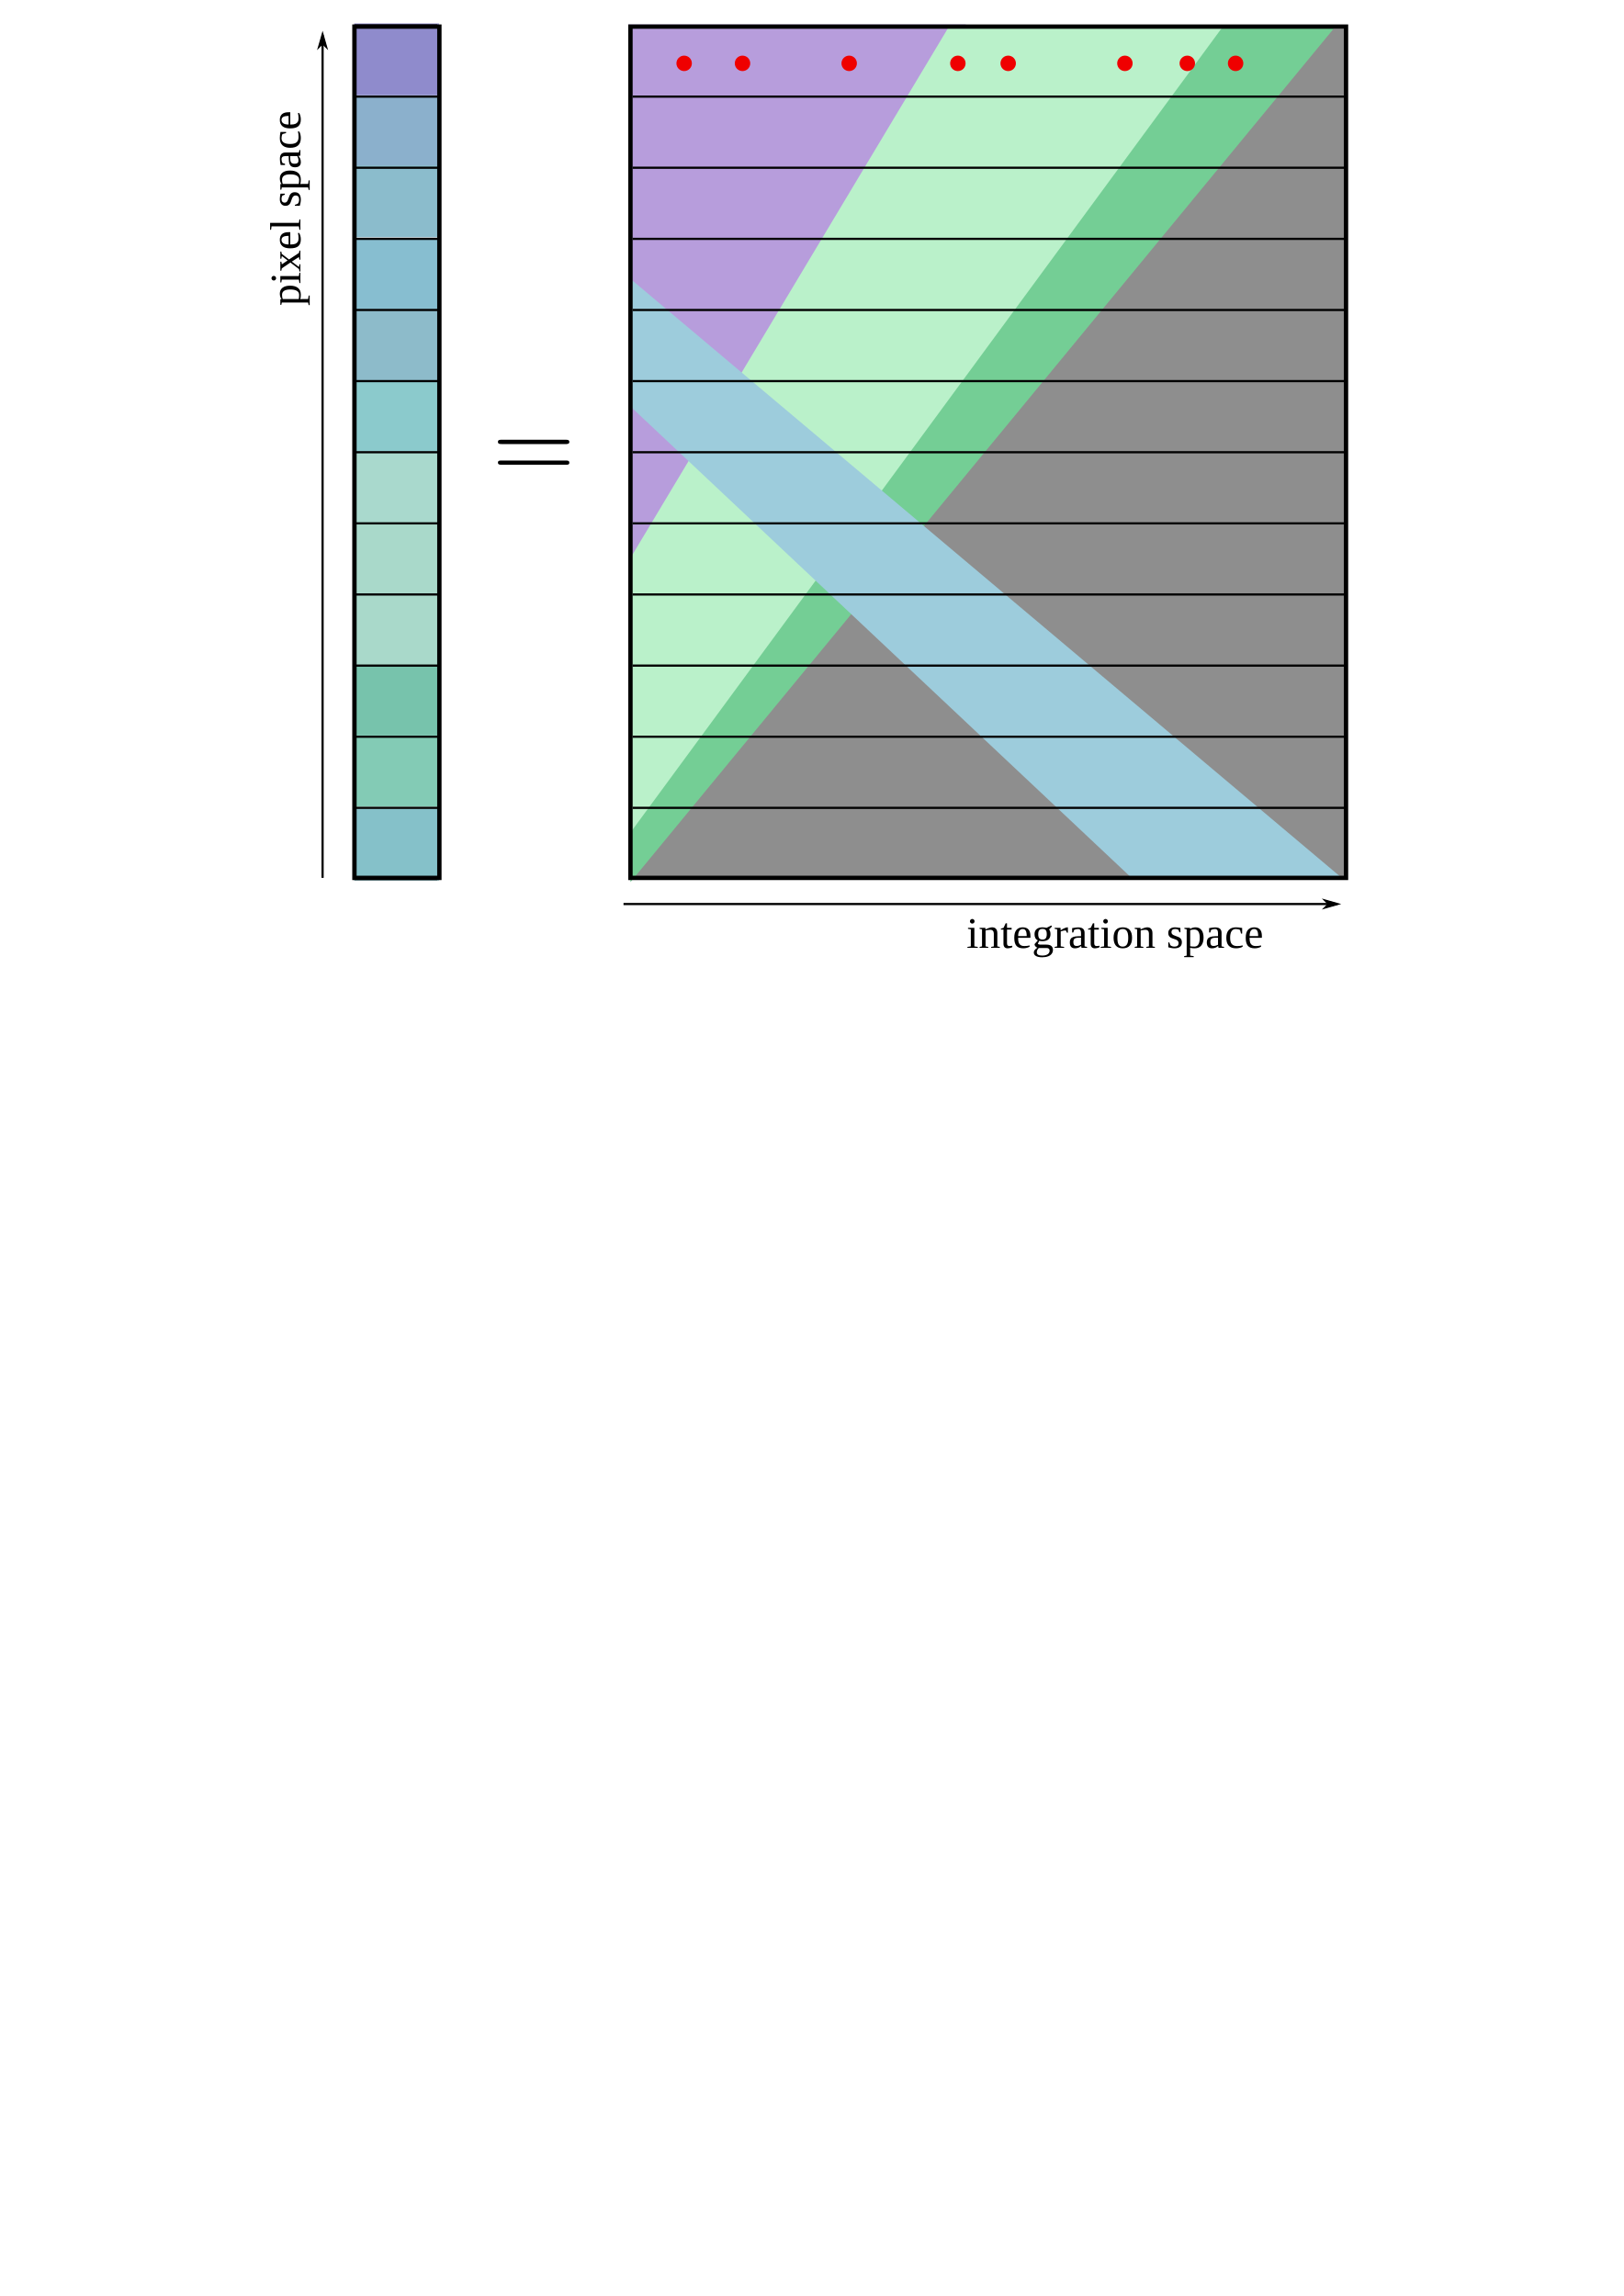
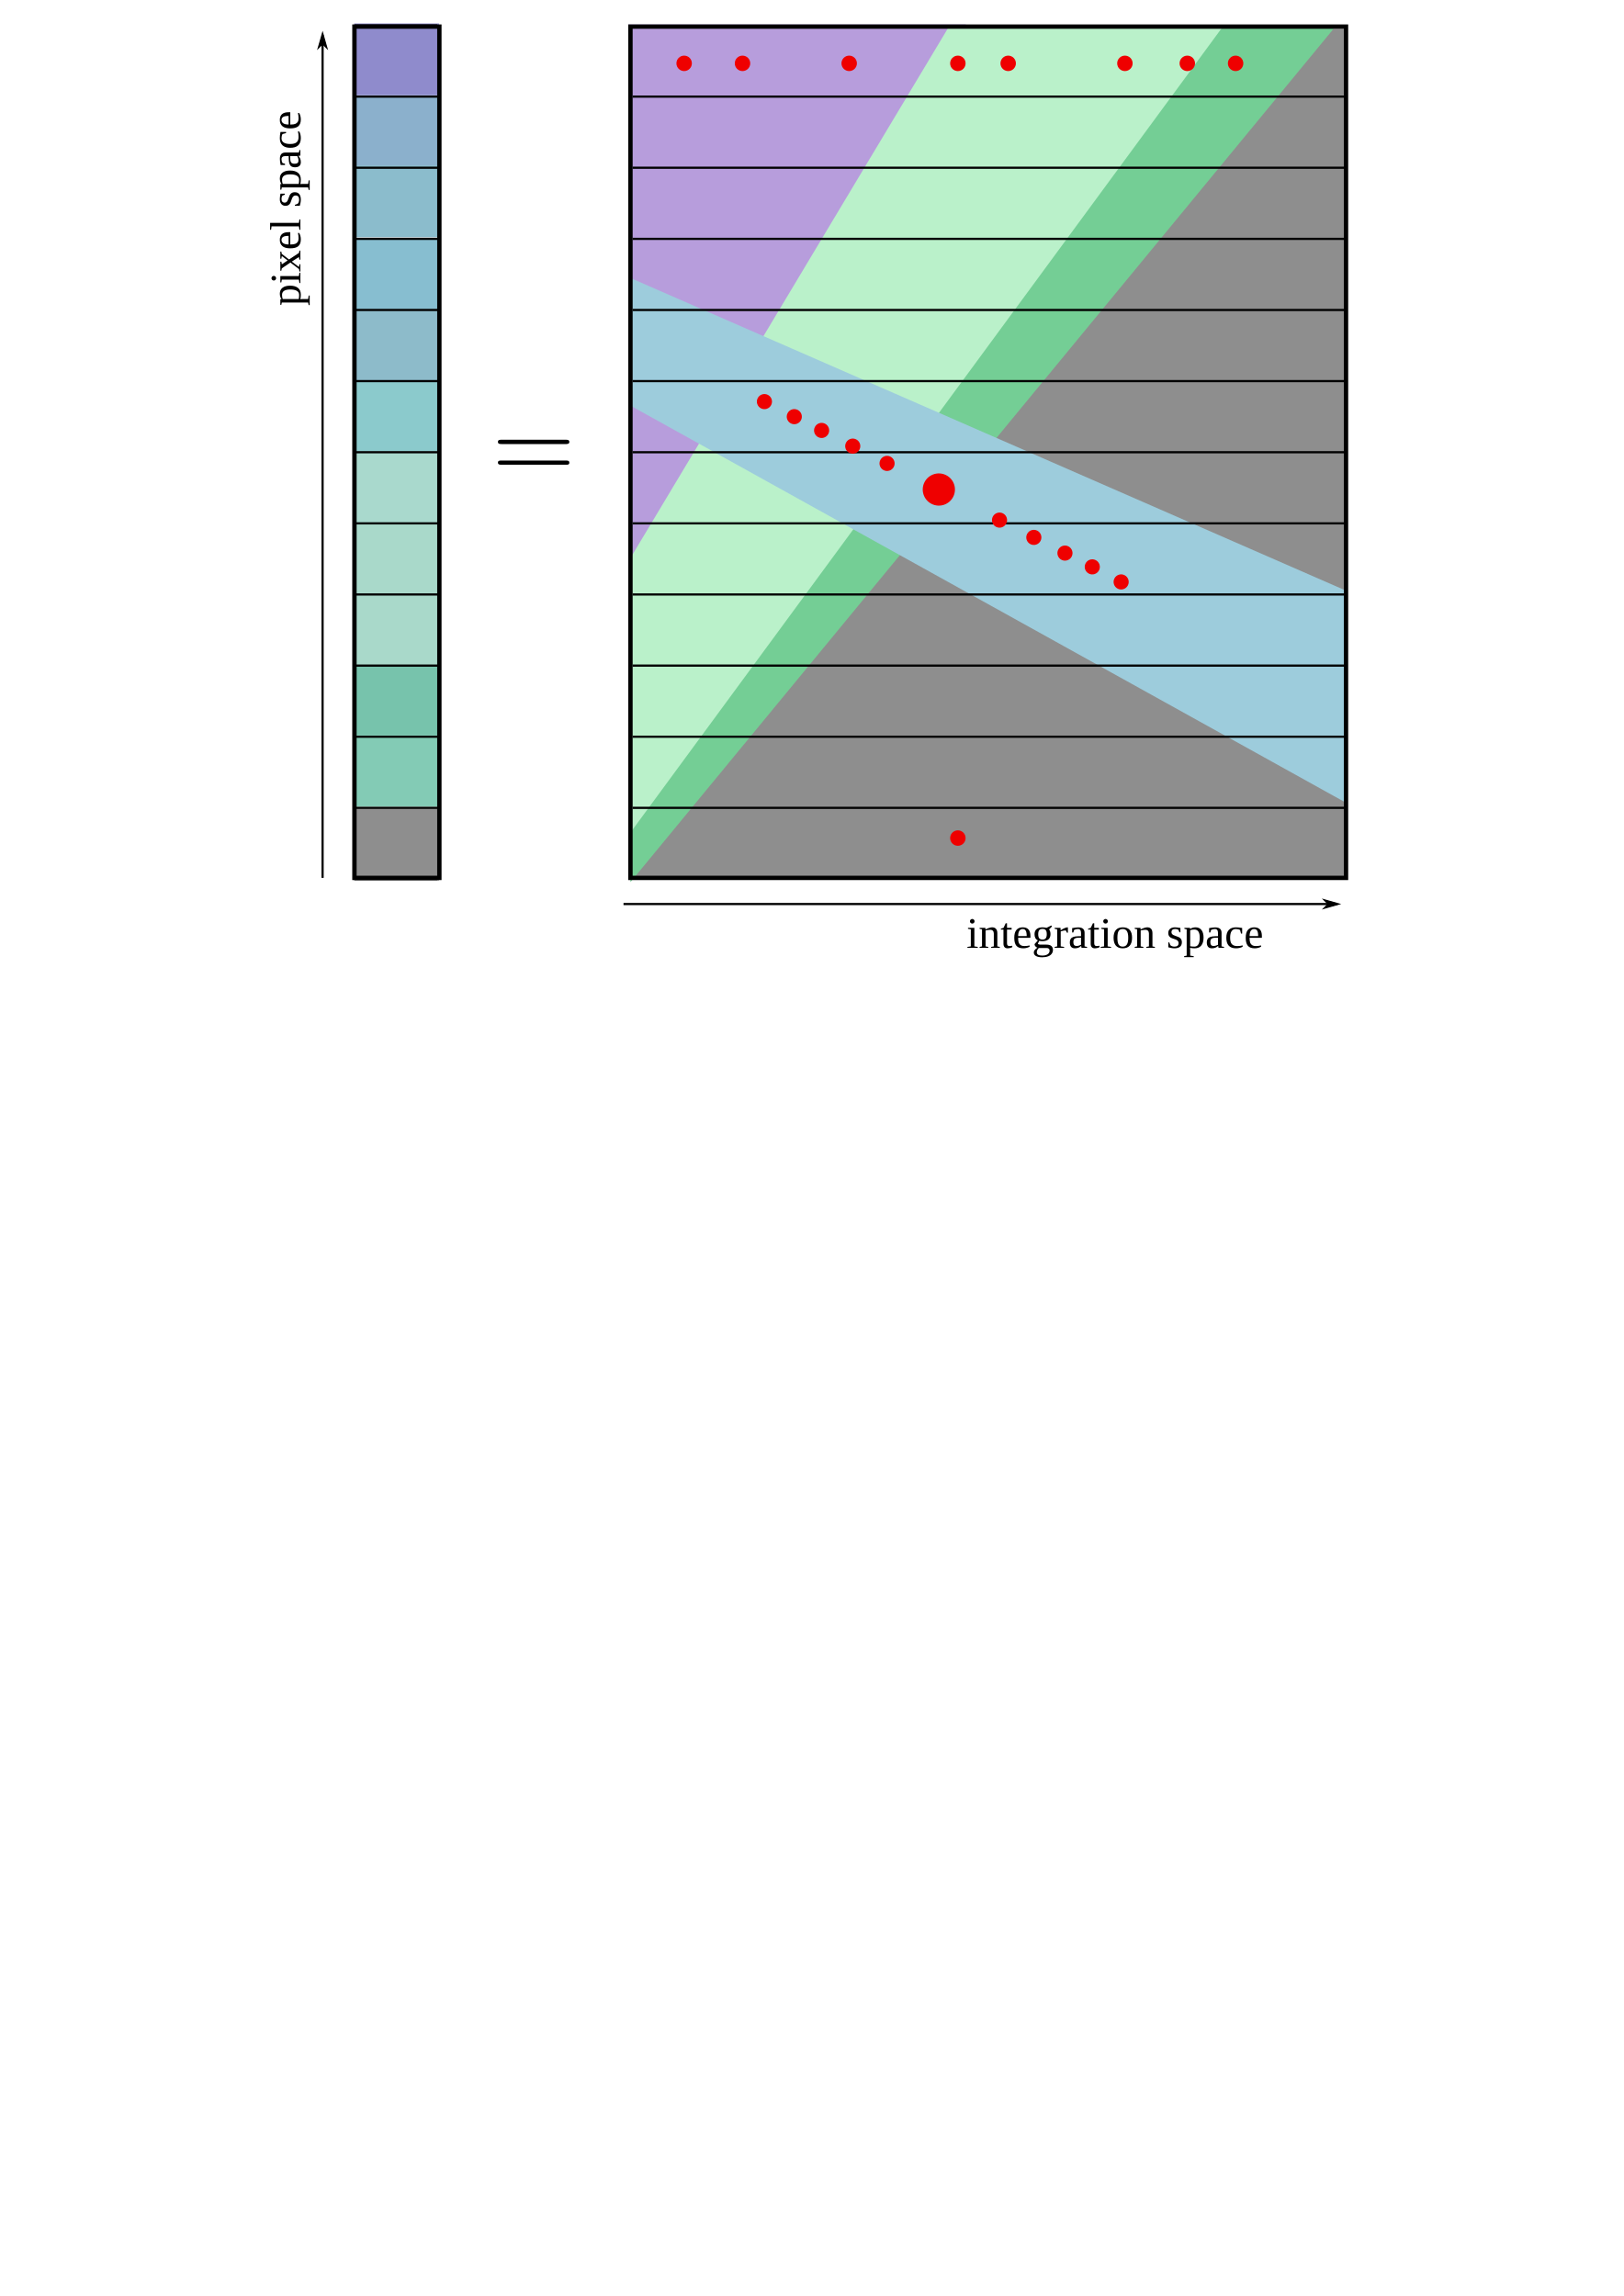
<svg xmlns="http://www.w3.org/2000/svg" xmlns:ns1="http://www.iki.fi/pav/software/textext/" width="210mm" height="297mm" viewBox="0 0 744.094 1052.362" id="svg2" version="1.1">
  <defs id="defs4">
+     <marker orient="auto" refY="0.0" refX="0.0" id="marker4399" style="overflow:visible;">
+       <path id="path4401" d="M 0.0,0.0 L 5.0,-5.0 L -12.5,0.0 L 5.0,5.0 L 0.0,0.0 z " style="fill-rule:evenodd;stroke:#ef0000;stroke-width:1pt;stroke-opacity:1;fill:#ef0000;fill-opacity:1" transform="scale(0.4) rotate(180) translate(10,0)" />
+     </marker>
    <marker orient="auto" refY="0.0" refX="0.0" id="marker4577" style="overflow:visible;">
      <path id="path4579" d="M 0.0,0.0 L 5.0,-5.0 L -12.5,0.0 L 5.0,5.0 L 0.0,0.0 z " style="fill-rule:evenodd;stroke:#000000;stroke-width:1pt;stroke-opacity:1;fill:#000000;fill-opacity:1" transform="scale(0.4) rotate(180) translate(10,0)" />
    </marker>
    <marker style="overflow:visible;" id="Arrow1Mend" refX="0.0" refY="0.0" orient="auto">
      <path transform="scale(0.4) rotate(180) translate(10,0)" style="fill-rule:evenodd;stroke:#000000;stroke-width:1pt;stroke-opacity:1;fill:#000000;fill-opacity:1" d="M 0.0,0.0 L 5.0,-5.0 L -12.5,0.0 L 5.0,5.0 L 0.0,0.0 z " id="path4268" />
    </marker>
    <marker style="overflow:visible;" id="Arrow1Lend" refX="0.0" refY="0.0" orient="auto">
      <path transform="scale(0.8) rotate(180) translate(12.5,0)" style="fill-rule:evenodd;stroke:#000000;stroke-width:1pt;stroke-opacity:1;fill:#000000;fill-opacity:1" d="M 0.0,0.0 L 5.0,-5.0 L -12.5,0.0 L 5.0,5.0 L 0.0,0.0 z " id="path4262" />
    </marker>
  </defs>
  <g id="layer1">
    <g id="g5092" transform="translate(148.8041,0)">
      <rect y="10.751" x="13.516" height="32.946" width="38.86" id="rect5017" style="opacity:1;fill:#8f8bcc;fill-opacity:1;fill-rule:evenodd;stroke:none;stroke-width:1;stroke-linecap:round;stroke-linejoin:miter;stroke-miterlimit:4;stroke-dasharray:none;stroke-dashoffset:0;stroke-opacity:1" />
      <rect style="opacity:1;fill:#8bb0cc;fill-opacity:1;fill-rule:evenodd;stroke:none;stroke-width:1;stroke-linecap:round;stroke-linejoin:miter;stroke-miterlimit:4;stroke-dasharray:none;stroke-dashoffset:0;stroke-opacity:1" id="rect5019" width="38.86" height="32.946" x="13.516" y="43.697" />
      <rect y="75.799" x="13.516" height="32.946" width="38.86" id="rect5021" style="opacity:1;fill:#8bbccc;fill-opacity:1;fill-rule:evenodd;stroke:none;stroke-width:1;stroke-linecap:round;stroke-linejoin:miter;stroke-miterlimit:4;stroke-dasharray:none;stroke-dashoffset:0;stroke-opacity:1" />
      <rect style="opacity:1;fill:#87bed0;fill-opacity:1;fill-rule:evenodd;stroke:none;stroke-width:1;stroke-linecap:round;stroke-linejoin:miter;stroke-miterlimit:4;stroke-dasharray:none;stroke-dashoffset:0;stroke-opacity:1" id="rect5023" width="38.86" height="32.946" x="13.516" y="109.59" />
      <rect y="141.692" x="13.516" height="32.946" width="38.86" id="rect5025" style="opacity:1;fill:#8dbbca;fill-opacity:1;fill-rule:evenodd;stroke:none;stroke-width:1;stroke-linecap:round;stroke-linejoin:miter;stroke-miterlimit:4;stroke-dasharray:none;stroke-dashoffset:0;stroke-opacity:1" />
      <rect style="opacity:1;fill:#8bcacc;fill-opacity:1;fill-rule:evenodd;stroke:none;stroke-width:1;stroke-linecap:round;stroke-linejoin:miter;stroke-miterlimit:4;stroke-dasharray:none;stroke-dashoffset:0;stroke-opacity:1" id="rect5015" width="38.86" height="32.946" x="13.516" y="174.638" />
      <rect y="206.74" x="13.516" height="32.946" width="38.86" id="rect5013" style="opacity:1;fill:#a9d9cd;fill-opacity:1;fill-rule:evenodd;stroke:none;stroke-width:1;stroke-linecap:round;stroke-linejoin:miter;stroke-miterlimit:4;stroke-dasharray:none;stroke-dashoffset:0;stroke-opacity:1" />
      <rect style="opacity:1;fill:#a9d9ca;fill-opacity:1;fill-rule:evenodd;stroke:none;stroke-width:1;stroke-linecap:round;stroke-linejoin:miter;stroke-miterlimit:4;stroke-dasharray:none;stroke-dashoffset:0;stroke-opacity:1" id="rect5011" width="38.86" height="32.946" x="13.516" y="239.686" />
      <rect y="271.788" x="13.516" height="32.946" width="38.86" id="rect5009" style="opacity:1;fill:#a9d9ca;fill-opacity:1;fill-rule:evenodd;stroke:none;stroke-width:1;stroke-linecap:round;stroke-linejoin:miter;stroke-miterlimit:4;stroke-dasharray:none;stroke-dashoffset:0;stroke-opacity:1" />
      <rect style="opacity:1;fill:#77c3ac;fill-opacity:1;fill-rule:evenodd;stroke:none;stroke-width:1;stroke-linecap:round;stroke-linejoin:miter;stroke-miterlimit:4;stroke-dasharray:none;stroke-dashoffset:0;stroke-opacity:1" id="rect5007" width="38.86" height="32.946" x="13.516" y="304.734" />
-       <rect style="opacity:1;fill:#85c1c9;fill-opacity:1;fill-rule:evenodd;stroke:none;stroke-width:1;stroke-linecap:round;stroke-linejoin:miter;stroke-miterlimit:4;stroke-dasharray:none;stroke-dashoffset:0;stroke-opacity:1" id="rect5005" width="38.86" height="32.946" x="13.516" y="370.627" />
+       <rect style="opacity:1;fill:#8e8e8e;fill-opacity:1;fill-rule:evenodd;stroke:none;stroke-width:1;stroke-linecap:round;stroke-linejoin:miter;stroke-miterlimit:4;stroke-dasharray:none;stroke-dashoffset:0;stroke-opacity:1" id="rect5005" width="38.86" height="32.946" x="13.516" y="370.627" />
      <rect y="336.835" x="13.516" height="32.946" width="38.86" id="rect5003" style="opacity:1;fill:#83cbb5;fill-opacity:1;fill-rule:evenodd;stroke:none;stroke-width:1;stroke-linecap:round;stroke-linejoin:miter;stroke-miterlimit:4;stroke-dasharray:none;stroke-dashoffset:0;stroke-opacity:1" />
      <path id="path5001" d="m 139.728,402.373 328.303,0 0,-389.215 -58.382,0 -268.559,367.614 z" style="fill:#8e8e8e;fill-opacity:1;fill-rule:evenodd;stroke:none;stroke-width:1px;stroke-linecap:butt;stroke-linejoin:miter;stroke-opacity:1" />
      <path id="path4995" d="m 139.144,260.309 0,-249.098 154.713,0 z" style="fill:#b79ddc;fill-opacity:1;fill-rule:evenodd;stroke:none;stroke-width:1px;stroke-linecap:butt;stroke-linejoin:miter;stroke-opacity:1" />
      <path style="fill:#74ce95;fill-opacity:1;fill-rule:evenodd;stroke:none;stroke-width:1px;stroke-linecap:butt;stroke-linejoin:miter;stroke-opacity:1" d="m 139.144,345.936 246.179,-333.752 77.843,0 L 140.118,404.319 Z" id="path4993" />
      <path id="path4991" d="M 139.144,257.39 286.073,12.184 l 125.522,0 -272.451,370.728 z" style="fill:#baf1ca;fill-opacity:1;fill-rule:evenodd;stroke:none;stroke-width:1px;stroke-linecap:butt;stroke-linejoin:miter;stroke-opacity:1" />
-       <path id="path4997" d="m 466.085,402.373 -326.941,-275.37 0,58.382 230.61,216.988 z" style="fill:#9dccdc;fill-opacity:1;fill-rule:evenodd;stroke:none;stroke-width:1px;stroke-linecap:butt;stroke-linejoin:miter;stroke-opacity:1" />
+       <path id="path4997" d="m 467.469,270.481 -328.324,-143.479 0,58.382 328.606,182.401 z" style="fill:#9dccdc;fill-opacity:1;fill-rule:evenodd;stroke:none;stroke-width:1px;stroke-linecap:butt;stroke-linejoin:miter;stroke-opacity:1" />
      <rect style="opacity:1;fill:none;fill-opacity:1;fill-rule:evenodd;stroke:#000000;stroke-width:2;stroke-linecap:round;stroke-linejoin:miter;stroke-miterlimit:4;stroke-dasharray:none;stroke-dashoffset:0;stroke-opacity:1" id="rect4136" width="38.922" height="390.188" x="13.623" y="12.184" />
      <path style="fill:none;fill-rule:evenodd;stroke:#000000;stroke-width:1px;stroke-linecap:butt;stroke-linejoin:miter;stroke-opacity:1" d="m 13.623,11.684 37.948,0" id="path4138" />
      <path id="path4140" d="m 13.623,402.873 37.948,0" style="fill:none;fill-rule:evenodd;stroke:#000000;stroke-width:1px;stroke-linecap:butt;stroke-linejoin:miter;stroke-opacity:1" />
      <path id="path4142" d="m 13.623,44.283 37.948,0" style="fill:none;fill-rule:evenodd;stroke:#000000;stroke-width:1px;stroke-linecap:butt;stroke-linejoin:miter;stroke-opacity:1" />
      <path style="fill:none;fill-rule:evenodd;stroke:#000000;stroke-width:1px;stroke-linecap:butt;stroke-linejoin:miter;stroke-opacity:1" d="m 13.623,142.08 37.948,0" id="path4144" />
      <path id="path4146" d="m 13.623,207.278 37.948,0" style="fill:none;fill-rule:evenodd;stroke:#000000;stroke-width:1px;stroke-linecap:butt;stroke-linejoin:miter;stroke-opacity:1" />
      <path style="fill:none;fill-rule:evenodd;stroke:#000000;stroke-width:1px;stroke-linecap:butt;stroke-linejoin:miter;stroke-opacity:1" d="m 13.623,272.476 37.948,0" id="path4148" />
      <path id="path4150" d="m 13.623,337.674 37.948,0" style="fill:none;fill-rule:evenodd;stroke:#000000;stroke-width:1px;stroke-linecap:butt;stroke-linejoin:miter;stroke-opacity:1" />
      <path style="fill:none;fill-rule:evenodd;stroke:#000000;stroke-width:1px;stroke-linecap:butt;stroke-linejoin:miter;stroke-opacity:1" d="m 13.623,370.273 37.948,0" id="path4152" />
      <path id="path4154" d="m 13.623,305.075 37.948,0" style="fill:none;fill-rule:evenodd;stroke:#000000;stroke-width:1px;stroke-linecap:butt;stroke-linejoin:miter;stroke-opacity:1" />
      <path style="fill:none;fill-rule:evenodd;stroke:#000000;stroke-width:1px;stroke-linecap:butt;stroke-linejoin:miter;stroke-opacity:1" d="m 13.623,239.877 37.948,0" id="path4156" />
      <path id="path4158" d="m 13.623,174.679 37.948,0" style="fill:none;fill-rule:evenodd;stroke:#000000;stroke-width:1px;stroke-linecap:butt;stroke-linejoin:miter;stroke-opacity:1" />
      <path style="fill:none;fill-rule:evenodd;stroke:#000000;stroke-width:1px;stroke-linecap:butt;stroke-linejoin:miter;stroke-opacity:1" d="m 13.623,76.882 37.948,0" id="path4160" />
      <path id="path4162" d="m 13.623,109.481 37.948,0" style="fill:none;fill-rule:evenodd;stroke:#000000;stroke-width:1px;stroke-linecap:butt;stroke-linejoin:miter;stroke-opacity:1" />
      <rect y="12.184" x="140.118" height="390.188" width="327.914" id="rect4180" style="opacity:1;fill:none;fill-opacity:1;fill-rule:evenodd;stroke:#000000;stroke-width:2;stroke-linecap:round;stroke-linejoin:miter;stroke-miterlimit:4;stroke-dasharray:none;stroke-dashoffset:0;stroke-opacity:1" />
      <path style="fill:none;fill-rule:evenodd;stroke:#000000;stroke-width:1;stroke-linecap:butt;stroke-linejoin:miter;stroke-miterlimit:4;stroke-dasharray:none;stroke-opacity:1" d="m 141.091,44.283 326.941,0" id="path4212" />
      <path id="path4214" d="m 141.091,142.08 326.941,0" style="fill:none;fill-rule:evenodd;stroke:#000000;stroke-width:1;stroke-linecap:butt;stroke-linejoin:miter;stroke-miterlimit:4;stroke-dasharray:none;stroke-opacity:1" />
      <path style="fill:none;fill-rule:evenodd;stroke:#000000;stroke-width:1;stroke-linecap:butt;stroke-linejoin:miter;stroke-miterlimit:4;stroke-dasharray:none;stroke-opacity:1" d="m 141.091,207.278 326.941,0" id="path4216" />
      <path id="path4218" d="m 141.091,272.476 326.941,0" style="fill:none;fill-rule:evenodd;stroke:#000000;stroke-width:1;stroke-linecap:butt;stroke-linejoin:miter;stroke-miterlimit:4;stroke-dasharray:none;stroke-opacity:1" />
      <path style="fill:none;fill-rule:evenodd;stroke:#000000;stroke-width:1;stroke-linecap:butt;stroke-linejoin:miter;stroke-miterlimit:4;stroke-dasharray:none;stroke-opacity:1" d="m 141.091,337.674 326.941,0" id="path4220" />
      <path id="path4222" d="m 141.091,370.273 326.941,0" style="fill:none;fill-rule:evenodd;stroke:#000000;stroke-width:1;stroke-linecap:butt;stroke-linejoin:miter;stroke-miterlimit:4;stroke-dasharray:none;stroke-opacity:1" />
      <path style="fill:none;fill-rule:evenodd;stroke:#000000;stroke-width:1;stroke-linecap:butt;stroke-linejoin:miter;stroke-miterlimit:4;stroke-dasharray:none;stroke-opacity:1" d="m 141.091,305.075 326.941,0" id="path4224" />
      <path id="path4226" d="m 141.091,239.877 326.941,0" style="fill:none;fill-rule:evenodd;stroke:#000000;stroke-width:1;stroke-linecap:butt;stroke-linejoin:miter;stroke-miterlimit:4;stroke-dasharray:none;stroke-opacity:1" />
      <path style="fill:none;fill-rule:evenodd;stroke:#000000;stroke-width:1;stroke-linecap:butt;stroke-linejoin:miter;stroke-miterlimit:4;stroke-dasharray:none;stroke-opacity:1" d="m 141.091,174.679 326.941,0" id="path4228" />
      <path id="path4230" d="m 141.091,76.882 326.941,0" style="fill:none;fill-rule:evenodd;stroke:#000000;stroke-width:1;stroke-linecap:butt;stroke-linejoin:miter;stroke-miterlimit:4;stroke-dasharray:none;stroke-opacity:1" />
      <path style="fill:none;fill-rule:evenodd;stroke:#000000;stroke-width:1;stroke-linecap:butt;stroke-linejoin:miter;stroke-miterlimit:4;stroke-dasharray:none;stroke-opacity:1" d="m 141.091,109.481 326.941,0" id="path4232" />
      <path style="fill:none;fill-rule:evenodd;stroke:#000000;stroke-width:1px;stroke-linecap:butt;stroke-linejoin:miter;stroke-opacity:1;marker-end:url(#Arrow1Mend)" d="m -0.973,402.373 0,-386.296" id="path4253" />
      <text xml:space="preserve" style="font-size:20px;text-anchor:end" x="-15.752" y="-11.149" id="text4561" transform="matrix(0,-1,1,0,0,0)">
        <tspan id="tspan4563" x="-15.752" y="-11.149">pixel space</tspan>
      </text>
      <path id="path4571" d="m 136.927,414.357 326.941,0" style="fill:none;fill-rule:evenodd;stroke:#000000;stroke-width:1px;stroke-linecap:butt;stroke-linejoin:miter;stroke-opacity:1;marker-end:url(#marker4577)" />
      <text id="text4573" y="434.453" x="465.165" style="font-size:20px;text-anchor:end" xml:space="preserve">
        <tspan y="434.453" x="465.165" id="tspan4575">integration space</tspan>
      </text>
      <g style="font-style:normal;font-variant:normal;font-weight:normal;font-stretch:normal;letter-spacing:normal;word-spacing:normal;text-anchor:start;fill:none;fill-opacity:1;fill-rule:evenodd;stroke:#000000;stroke-linecap:butt;stroke-linejoin:miter;stroke-miterlimit:10.433;stroke-dasharray:none;stroke-dashoffset:0;stroke-opacity:1" id="content" transform="matrix(4.935252,0,0,-4.935252,-1855.092,3709.382)" xml:space="preserve" stroke-miterlimit="10.433" font-style="normal" font-variant="normal" font-weight="normal" font-stretch="normal" font-size-adjust="none" letter-spacing="normal" word-spacing="normal" ns1:text="$$=$$" ns1:preamble="">
        <path style="fill:#000000;stroke-width:0" d="m 398.26,710.37 0.03,0 0.03,0 0.03,0 0.02,0.01 0.01,0 0.01,0 0.02,0 0.01,0 0.02,0 0.01,0.01 0.01,0 0.02,0 0.01,0.01 0.01,0 0.01,0.01 0.01,0 0.02,0.01 0.01,0.01 0,0.01 0.01,0.01 0.01,0.01 0,0 0.01,0.01 0,0 0,0.01 0.01,0.01 0,0 0,0.01 0,0.01 0.01,0 0,0.01 0,0.01 0,0.01 0,0.01 0,0 0,0.01 0,0.01 c 0,0.2 -0.19,0.2 -0.33,0.2 l -5.97,0 c -0.14,0 -0.33,0 -0.33,-0.2 0,-0.2 0.19,-0.2 0.34,-0.2 z" id="path4943" />
        <path style="fill:#000000;stroke-width:0" d="m 398.27,708.45 0.02,0 0.01,0 0.03,0 0.03,0 0.01,0 0.01,0 0.02,0 0.01,0 0.02,0 0.01,0.01 0.01,0 0.02,0 0.01,0.01 0.01,0 0.01,0.01 0.01,0 0.02,0.01 0.01,0 0.01,0.01 0,0.01 0.01,0.01 0.01,0 0,0.01 0,0.01 0.01,0 0,0.01 0,0 0.01,0.01 0,0.01 0,0 0,0.01 0.01,0.01 0,0 0,0.01 0,0.01 0,0.01 0,0.01 0,0.01 0,0.01 c 0,0.19 -0.19,0.19 -0.34,0.19 l -5.95,0 c -0.15,0 -0.34,0 -0.34,-0.19 0,-0.2 0.19,-0.2 0.33,-0.2 z" id="path4945" />
      </g>
      <g id="samples">
        <circle r="3.541" cy="29.034" cx="164.721" id="path5146" style="opacity:1;fill:#ef0000;fill-opacity:1;fill-rule:evenodd;stroke:none;stroke-width:2;stroke-linecap:round;stroke-linejoin:miter;stroke-miterlimit:4;stroke-dasharray:none;stroke-dashoffset:0;stroke-opacity:1" />
        <circle style="opacity:1;fill:#ef0000;fill-opacity:1;fill-rule:evenodd;stroke:none;stroke-width:2;stroke-linecap:round;stroke-linejoin:miter;stroke-miterlimit:4;stroke-dasharray:none;stroke-dashoffset:0;stroke-opacity:1" id="circle5148" cx="191.468" cy="29.034" r="3.541" />
        <circle r="3.541" cy="29.034" cx="240.351" id="circle5150" style="opacity:1;fill:#ef0000;fill-opacity:1;fill-rule:evenodd;stroke:none;stroke-width:2;stroke-linecap:round;stroke-linejoin:miter;stroke-miterlimit:4;stroke-dasharray:none;stroke-dashoffset:0;stroke-opacity:1" />
        <circle style="opacity:1;fill:#ef0000;fill-opacity:1;fill-rule:evenodd;stroke:none;stroke-width:2;stroke-linecap:round;stroke-linejoin:miter;stroke-miterlimit:4;stroke-dasharray:none;stroke-dashoffset:0;stroke-opacity:1" id="circle5152" cx="290.156" cy="29.034" r="3.541" />
        <circle r="3.541" cy="29.034" cx="313.214" id="circle5154" style="opacity:1;fill:#ef0000;fill-opacity:1;fill-rule:evenodd;stroke:none;stroke-width:2;stroke-linecap:round;stroke-linejoin:miter;stroke-miterlimit:4;stroke-dasharray:none;stroke-dashoffset:0;stroke-opacity:1" />
        <circle style="opacity:1;fill:#ef0000;fill-opacity:1;fill-rule:evenodd;stroke:none;stroke-width:2;stroke-linecap:round;stroke-linejoin:miter;stroke-miterlimit:4;stroke-dasharray:none;stroke-dashoffset:0;stroke-opacity:1" id="circle5156" cx="395.3" cy="29.034" r="3.541" />
        <circle r="3.541" cy="29.034" cx="417.435" id="circle5158" style="opacity:1;fill:#ef0000;fill-opacity:1;fill-rule:evenodd;stroke:none;stroke-width:2;stroke-linecap:round;stroke-linejoin:miter;stroke-miterlimit:4;stroke-dasharray:none;stroke-dashoffset:0;stroke-opacity:1" />
        <circle style="opacity:1;fill:#ef0000;fill-opacity:1;fill-rule:evenodd;stroke:none;stroke-width:2;stroke-linecap:round;stroke-linejoin:miter;stroke-miterlimit:4;stroke-dasharray:none;stroke-dashoffset:0;stroke-opacity:1" id="circle5160" cx="366.708" cy="29.034" r="3.541" />
      </g>
+       <g id="samples02" transform="translate(0,355.0917)">
+         <circle r="3.541" cy="29.034" cx="290.156" id="circle4227" style="opacity:1;fill:#ef0000;fill-opacity:1;fill-rule:evenodd;stroke:none;stroke-width:2;stroke-linecap:round;stroke-linejoin:miter;stroke-miterlimit:4;stroke-dasharray:none;stroke-dashoffset:0;stroke-opacity:1" />
+       </g>
+       <g id="splat01" transform="matrix(0.8929356,0.4501845,-0.4501845,0.8929356,121.0438,-114.204)">
+         <circle r="7.379" cy="230.117" cx="295.643" id="path4221" style="fill:#ef0000;fill-opacity:1;stroke:none;stroke-width:2;stroke-linecap:round;stroke-miterlimit:4;stroke-dasharray:2, 2;stroke-dashoffset:0;stroke-opacity:1" />
+         <g id="subsamples">
+           <circle r="3.465" cy="230.117" cx="326.784" id="circle5266" style="fill:#ef0000;fill-opacity:1;stroke:none;stroke-width:2;stroke-linecap:round;stroke-miterlimit:4;stroke-dasharray:2, 2;stroke-dashoffset:0;stroke-opacity:1" />
+           <circle style="fill:#ef0000;fill-opacity:1;stroke:none;stroke-width:2;stroke-linecap:round;stroke-miterlimit:4;stroke-dasharray:2, 2;stroke-dashoffset:0;stroke-opacity:1" id="circle5268" cx="344.393" cy="230.117" r="3.465" />
+           <circle r="3.465" cy="230.117" cx="360.371" id="circle5270" style="fill:#ef0000;fill-opacity:1;stroke:none;stroke-width:2;stroke-linecap:round;stroke-miterlimit:4;stroke-dasharray:2, 2;stroke-dashoffset:0;stroke-opacity:1" />
+           <circle style="fill:#ef0000;fill-opacity:1;stroke:none;stroke-width:2;stroke-linecap:round;stroke-miterlimit:4;stroke-dasharray:2, 2;stroke-dashoffset:0;stroke-opacity:1" id="circle5272" cx="374.393" cy="230.117" r="3.465" />
+           <circle r="3.465" cy="230.325" cx="389.308" id="circle5274" style="fill:#ef0000;fill-opacity:1;stroke:none;stroke-width:2;stroke-linecap:round;stroke-miterlimit:4;stroke-dasharray:2, 2;stroke-dashoffset:0;stroke-opacity:1" />
+           <circle transform="scale(-1,1)" style="fill:#ef0000;fill-opacity:1;stroke:none;stroke-width:2;stroke-linecap:round;stroke-miterlimit:4;stroke-dasharray:2, 2;stroke-dashoffset:0;stroke-opacity:1" id="circle5276" cx="-269.067" cy="230.117" r="3.465" />
+           <circle transform="scale(-1,1)" r="3.465" cy="230.117" cx="-251.458" id="circle5278" style="fill:#ef0000;fill-opacity:1;stroke:none;stroke-width:2;stroke-linecap:round;stroke-miterlimit:4;stroke-dasharray:2, 2;stroke-dashoffset:0;stroke-opacity:1" />
+           <circle transform="scale(-1,1)" style="fill:#ef0000;fill-opacity:1;stroke:none;stroke-width:2;stroke-linecap:round;stroke-miterlimit:4;stroke-dasharray:2, 2;stroke-dashoffset:0;stroke-opacity:1" id="circle5280" cx="-235.48" cy="230.117" r="3.465" />
+           <circle transform="scale(-1,1)" r="3.465" cy="230.117" cx="-221.458" id="circle5282" style="fill:#ef0000;fill-opacity:1;stroke:none;stroke-width:2;stroke-linecap:round;stroke-miterlimit:4;stroke-dasharray:2, 2;stroke-dashoffset:0;stroke-opacity:1" />
+           <circle transform="scale(-1,1)" style="fill:#ef0000;fill-opacity:1;stroke:none;stroke-width:2;stroke-linecap:round;stroke-miterlimit:4;stroke-dasharray:2, 2;stroke-dashoffset:0;stroke-opacity:1" id="circle5284" cx="-206.132" cy="230.117" r="3.465" />
+         </g>
+       </g>
    </g>
  </g>
</svg>
